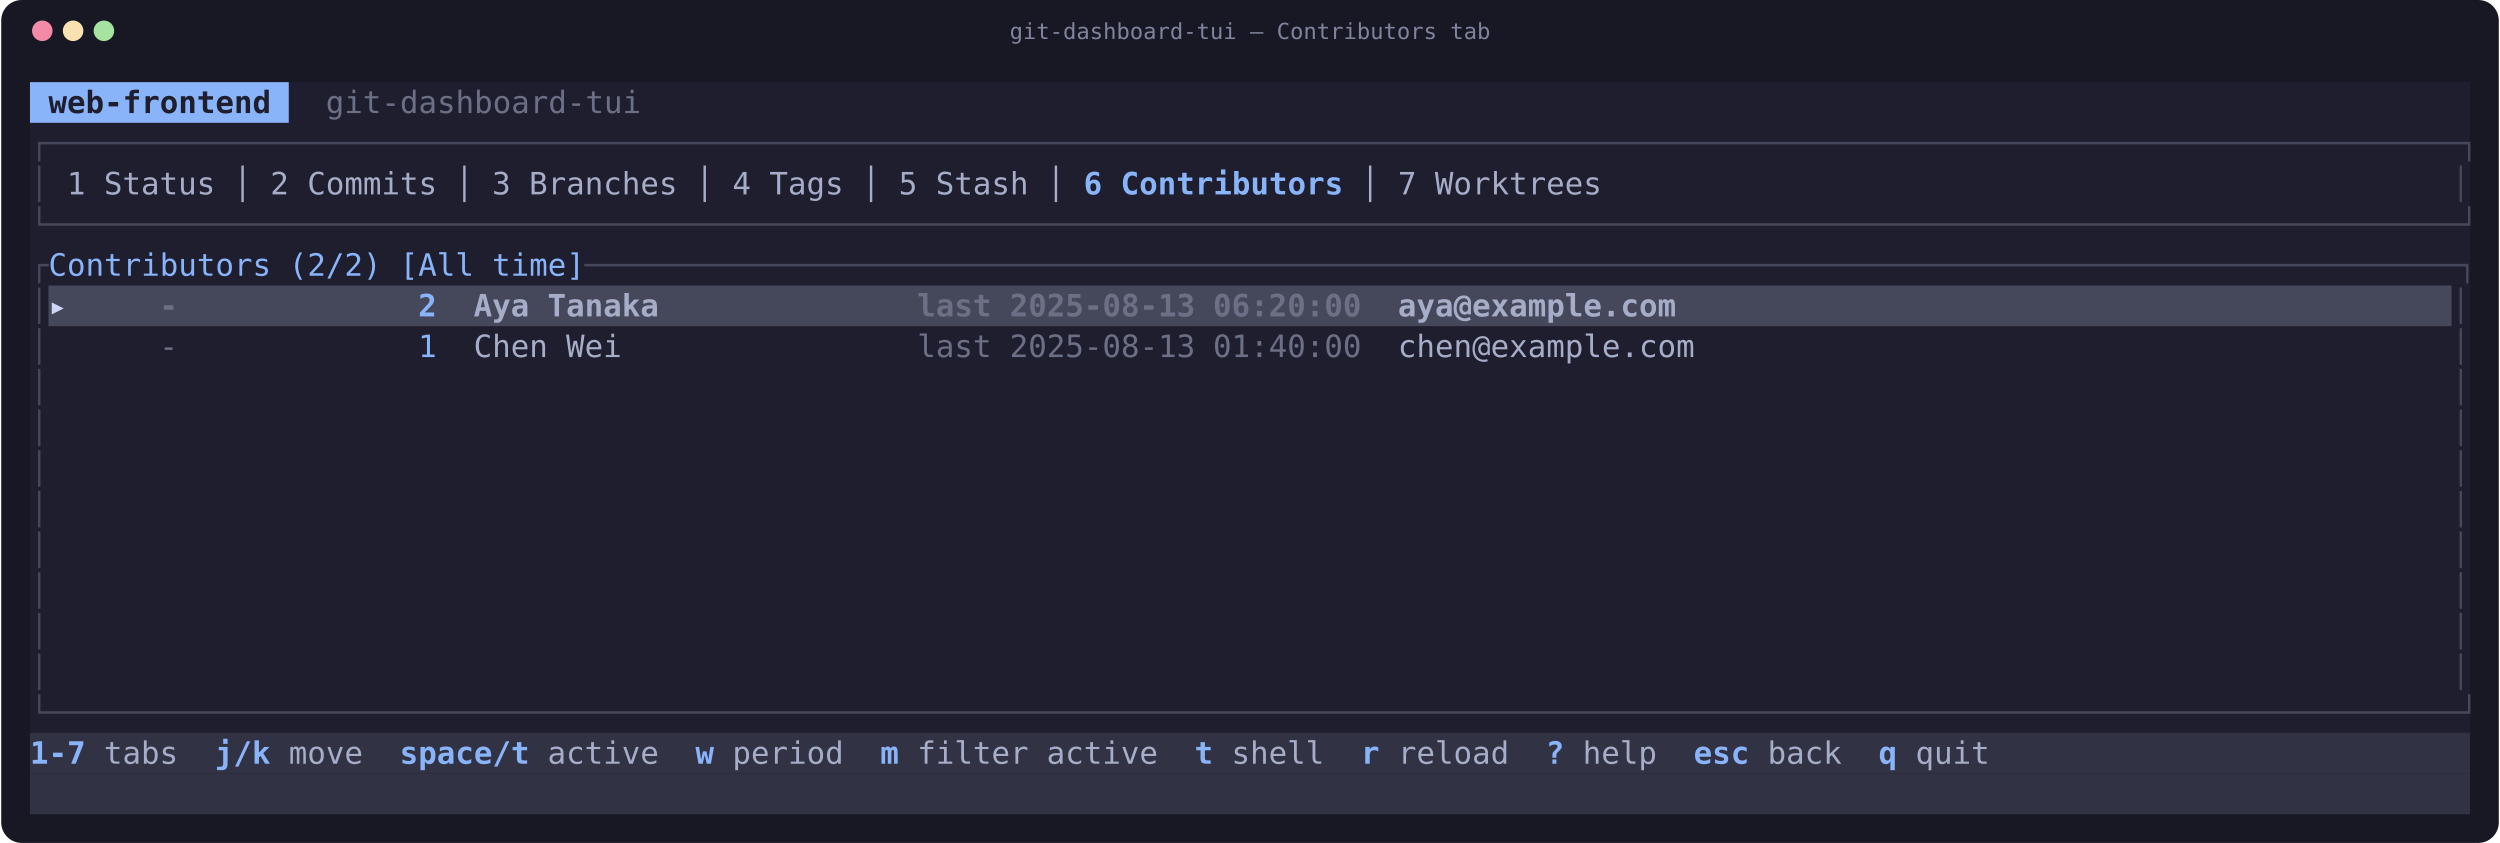
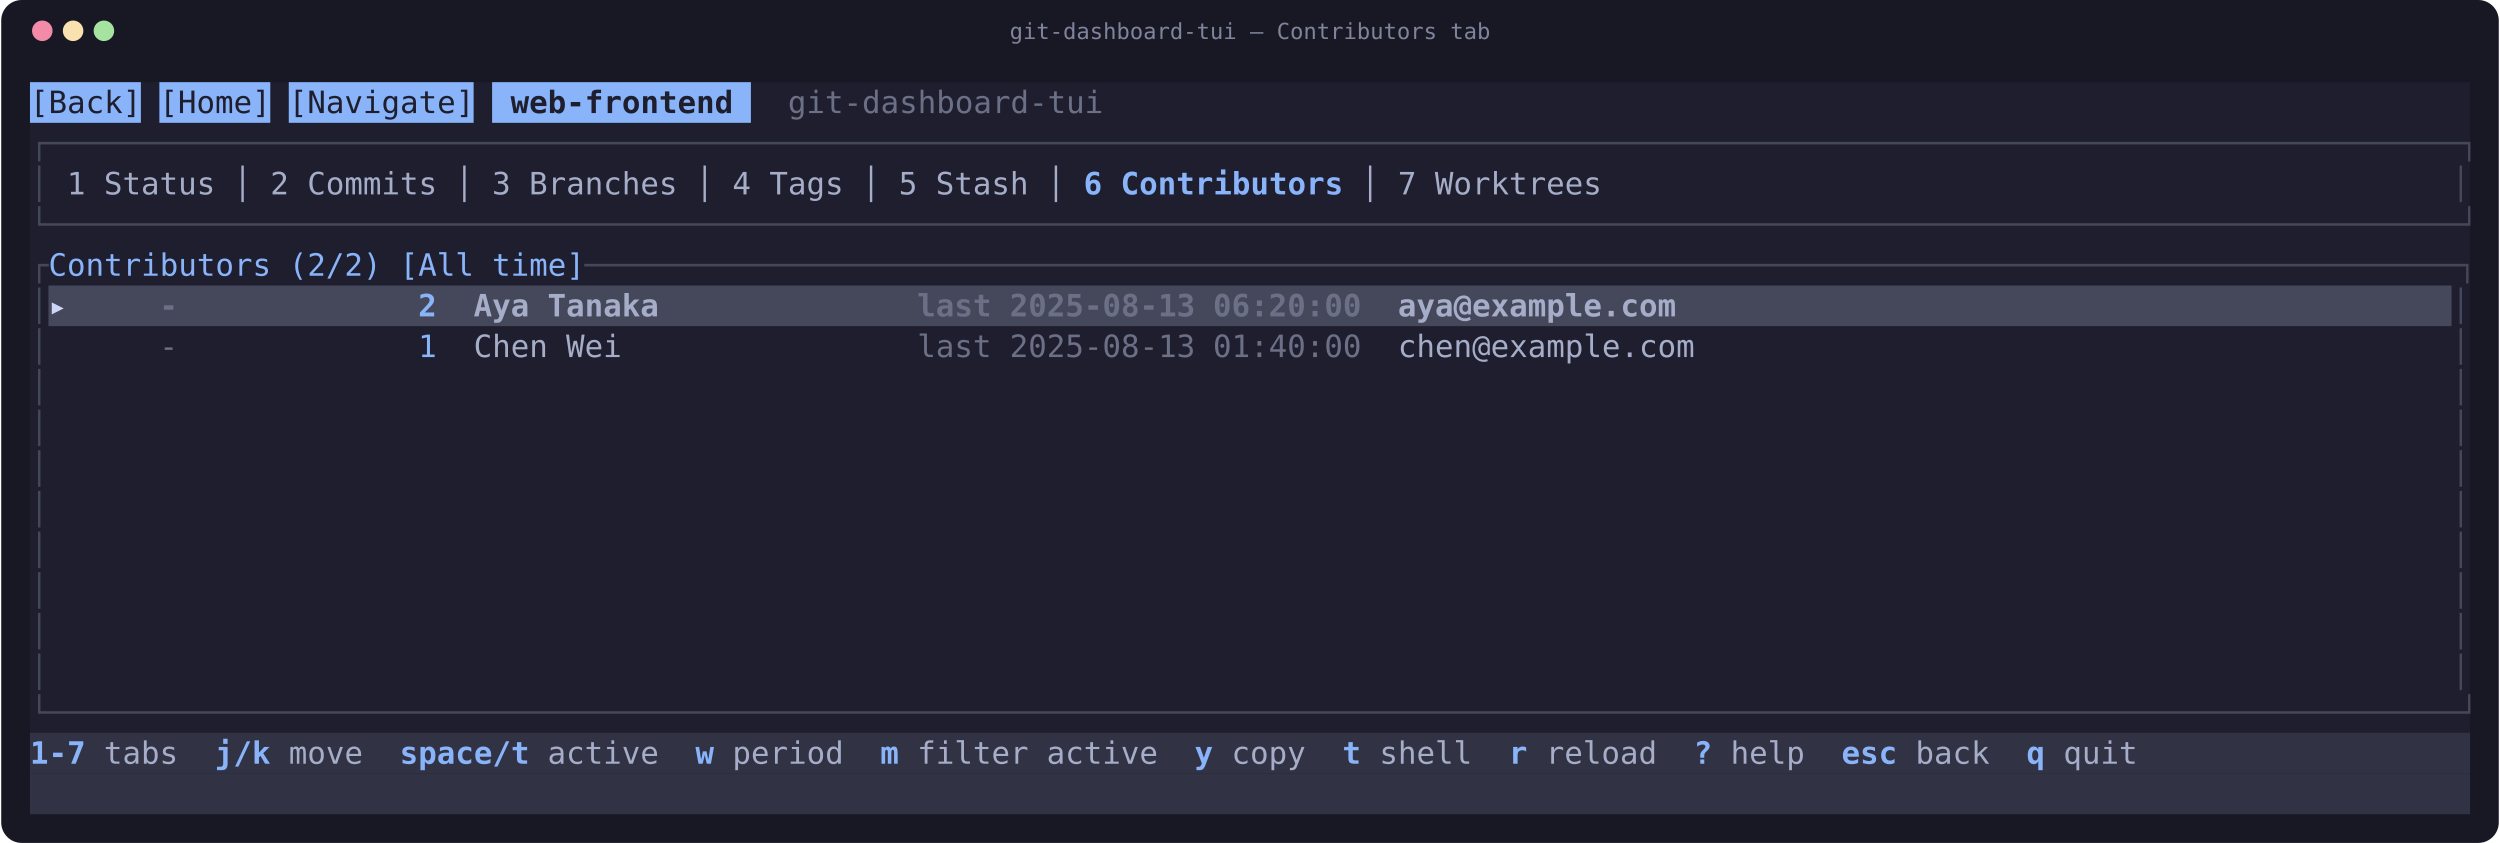
<svg xmlns="http://www.w3.org/2000/svg" width="1216" height="410" viewBox="0 0 1216.00 410.40" font-family="ui-monospace,SFMono-Regular,Menlo,Consolas,'DejaVu Sans Mono','Noto Sans Mono CJK JP','Hiragino Kaku Gothic ProN','Yu Gothic',monospace" font-size="15.0">
  <rect width="1216.00" height="410.40" rx="10" fill="#181825" />
  <circle cx="20.0" cy="15.0" r="5" fill="#f38ba8" />
  <circle cx="35.0" cy="15.0" r="5" fill="#f9e2af" />
  <circle cx="50.0" cy="15.0" r="5" fill="#a6e3a1" />
  <text x="608.0" y="19.0" fill="#7f849c" font-size="10.8" text-anchor="middle">git-dashboard-tui — Contributors tab</text>
  <rect x="14.00" y="40.00" width="1188.00" height="356.40" fill="#1e1e2e" />
-   <rect x="14.00" y="40.00" width="126.00" height="19.80" fill="#89b4fa" />
-   <text x="23.00" y="55.05" fill="#1e1e2e" font-weight="bold" xml:space="preserve">web-frontend</text>
-   <text x="158.00" y="55.05" fill="#6c7086" xml:space="preserve">git-dashboard-tui</text>
-   <text x="14.00" y="74.85" fill="#45475a" xml:space="preserve">┌──────────────────────────────────────────────────────────────────────────────────────────────────────────────────────────────────┐</text>
-   <text x="14.00" y="94.65" fill="#45475a" xml:space="preserve">│</text>
-   <text x="32.00" y="94.65" fill="#a6adc8" xml:space="preserve">1</text>
-   <text x="50.00" y="94.65" fill="#a6adc8" xml:space="preserve">Status</text>
-   <text x="113.00" y="94.65" fill="#a6adc8" xml:space="preserve">│</text>
-   <text x="131.00" y="94.65" fill="#a6adc8" xml:space="preserve">2</text>
-   <text x="149.00" y="94.65" fill="#a6adc8" xml:space="preserve">Commits</text>
-   <text x="221.00" y="94.65" fill="#a6adc8" xml:space="preserve">│</text>
-   <text x="239.00" y="94.65" fill="#a6adc8" xml:space="preserve">3</text>
-   <text x="257.00" y="94.65" fill="#a6adc8" xml:space="preserve">Branches</text>
-   <text x="338.00" y="94.65" fill="#a6adc8" xml:space="preserve">│</text>
-   <text x="356.00" y="94.65" fill="#a6adc8" xml:space="preserve">4</text>
-   <text x="374.00" y="94.65" fill="#a6adc8" xml:space="preserve">Tags</text>
-   <text x="419.00" y="94.65" fill="#a6adc8" xml:space="preserve">│</text>
-   <text x="437.00" y="94.65" fill="#a6adc8" xml:space="preserve">5</text>
-   <text x="455.00" y="94.65" fill="#a6adc8" xml:space="preserve">Stash</text>
-   <text x="509.00" y="94.65" fill="#a6adc8" xml:space="preserve">│</text>
-   <text x="527.00" y="94.65" fill="#89b4fa" font-weight="bold" xml:space="preserve">6</text>
-   <text x="545.00" y="94.65" fill="#89b4fa" font-weight="bold" xml:space="preserve">Contributors</text>
-   <text x="662.00" y="94.65" fill="#a6adc8" xml:space="preserve">│</text>
-   <text x="680.00" y="94.65" fill="#a6adc8" xml:space="preserve">7</text>
-   <text x="698.00" y="94.65" fill="#a6adc8" xml:space="preserve">Worktrees</text>
-   <text x="1193.00" y="94.65" fill="#45475a" xml:space="preserve">│</text>
-   <text x="14.00" y="114.45" fill="#45475a" xml:space="preserve">└──────────────────────────────────────────────────────────────────────────────────────────────────────────────────────────────────┘</text>
-   <text x="14.00" y="134.25" fill="#45475a" xml:space="preserve">┌</text>
-   <text x="23.00" y="134.25" fill="#89b4fa" xml:space="preserve">Contributors</text>
-   <text x="140.00" y="134.25" fill="#89b4fa" xml:space="preserve">(2/2)</text>
-   <text x="194.00" y="134.25" fill="#89b4fa" xml:space="preserve">[All</text>
-   <text x="239.00" y="134.25" fill="#89b4fa" xml:space="preserve">time]</text>
-   <text x="284.00" y="134.25" fill="#45475a" xml:space="preserve">─────────────────────────────────────────────────────────────────────────────────────────────────────┐</text>
+   <rect x="14.00" y="40.00" width="54.00" height="19.80" fill="#89b4fa" />
+   <rect x="77.00" y="40.00" width="54.00" height="19.80" fill="#89b4fa" />
+   <rect x="140.00" y="40.00" width="90.00" height="19.80" fill="#89b4fa" />
+   <rect x="239.00" y="40.00" width="126.00" height="19.80" fill="#89b4fa" />
+   <text x="14.00" y="55.05" fill="#1e1e2e" textLength="54.00" lengthAdjust="spacingAndGlyphs" xml:space="preserve">[Back]</text>
+   <text x="77.00" y="55.05" fill="#1e1e2e" textLength="54.00" lengthAdjust="spacingAndGlyphs" xml:space="preserve">[Home]</text>
+   <text x="140.00" y="55.05" fill="#1e1e2e" textLength="90.00" lengthAdjust="spacingAndGlyphs" xml:space="preserve">[Navigate]</text>
+   <text x="248.00" y="55.05" fill="#1e1e2e" font-weight="bold" textLength="108.00" lengthAdjust="spacingAndGlyphs" xml:space="preserve">web-frontend</text>
+   <text x="383.00" y="55.05" fill="#6c7086" textLength="153.00" lengthAdjust="spacingAndGlyphs" xml:space="preserve">git-dashboard-tui</text>
+   <text x="14.00" y="74.85" fill="#45475a" textLength="1188.00" lengthAdjust="spacingAndGlyphs" xml:space="preserve">┌──────────────────────────────────────────────────────────────────────────────────────────────────────────────────────────────────┐</text>
+   <text x="14.00" y="94.65" fill="#45475a" textLength="9.00" lengthAdjust="spacingAndGlyphs" xml:space="preserve">│</text>
+   <text x="32.00" y="94.65" fill="#a6adc8" textLength="9.00" lengthAdjust="spacingAndGlyphs" xml:space="preserve">1</text>
+   <text x="50.00" y="94.65" fill="#a6adc8" textLength="54.00" lengthAdjust="spacingAndGlyphs" xml:space="preserve">Status</text>
+   <text x="113.00" y="94.65" fill="#a6adc8" textLength="9.00" lengthAdjust="spacingAndGlyphs" xml:space="preserve">│</text>
+   <text x="131.00" y="94.65" fill="#a6adc8" textLength="9.00" lengthAdjust="spacingAndGlyphs" xml:space="preserve">2</text>
+   <text x="149.00" y="94.65" fill="#a6adc8" textLength="63.00" lengthAdjust="spacingAndGlyphs" xml:space="preserve">Commits</text>
+   <text x="221.00" y="94.65" fill="#a6adc8" textLength="9.00" lengthAdjust="spacingAndGlyphs" xml:space="preserve">│</text>
+   <text x="239.00" y="94.65" fill="#a6adc8" textLength="9.00" lengthAdjust="spacingAndGlyphs" xml:space="preserve">3</text>
+   <text x="257.00" y="94.65" fill="#a6adc8" textLength="72.00" lengthAdjust="spacingAndGlyphs" xml:space="preserve">Branches</text>
+   <text x="338.00" y="94.65" fill="#a6adc8" textLength="9.00" lengthAdjust="spacingAndGlyphs" xml:space="preserve">│</text>
+   <text x="356.00" y="94.65" fill="#a6adc8" textLength="9.00" lengthAdjust="spacingAndGlyphs" xml:space="preserve">4</text>
+   <text x="374.00" y="94.65" fill="#a6adc8" textLength="36.00" lengthAdjust="spacingAndGlyphs" xml:space="preserve">Tags</text>
+   <text x="419.00" y="94.65" fill="#a6adc8" textLength="9.00" lengthAdjust="spacingAndGlyphs" xml:space="preserve">│</text>
+   <text x="437.00" y="94.65" fill="#a6adc8" textLength="9.00" lengthAdjust="spacingAndGlyphs" xml:space="preserve">5</text>
+   <text x="455.00" y="94.65" fill="#a6adc8" textLength="45.00" lengthAdjust="spacingAndGlyphs" xml:space="preserve">Stash</text>
+   <text x="509.00" y="94.65" fill="#a6adc8" textLength="9.00" lengthAdjust="spacingAndGlyphs" xml:space="preserve">│</text>
+   <text x="527.00" y="94.65" fill="#89b4fa" font-weight="bold" textLength="9.00" lengthAdjust="spacingAndGlyphs" xml:space="preserve">6</text>
+   <text x="545.00" y="94.65" fill="#89b4fa" font-weight="bold" textLength="108.00" lengthAdjust="spacingAndGlyphs" xml:space="preserve">Contributors</text>
+   <text x="662.00" y="94.65" fill="#a6adc8" textLength="9.00" lengthAdjust="spacingAndGlyphs" xml:space="preserve">│</text>
+   <text x="680.00" y="94.65" fill="#a6adc8" textLength="9.00" lengthAdjust="spacingAndGlyphs" xml:space="preserve">7</text>
+   <text x="698.00" y="94.65" fill="#a6adc8" textLength="81.00" lengthAdjust="spacingAndGlyphs" xml:space="preserve">Worktrees</text>
+   <text x="1193.00" y="94.65" fill="#45475a" textLength="9.00" lengthAdjust="spacingAndGlyphs" xml:space="preserve">│</text>
+   <text x="14.00" y="114.45" fill="#45475a" textLength="1188.00" lengthAdjust="spacingAndGlyphs" xml:space="preserve">└──────────────────────────────────────────────────────────────────────────────────────────────────────────────────────────────────┘</text>
+   <text x="14.00" y="134.25" fill="#45475a" textLength="9.00" lengthAdjust="spacingAndGlyphs" xml:space="preserve">┌</text>
+   <text x="23.00" y="134.25" fill="#89b4fa" textLength="108.00" lengthAdjust="spacingAndGlyphs" xml:space="preserve">Contributors</text>
+   <text x="140.00" y="134.25" fill="#89b4fa" textLength="45.00" lengthAdjust="spacingAndGlyphs" xml:space="preserve">(2/2)</text>
+   <text x="194.00" y="134.25" fill="#89b4fa" textLength="36.00" lengthAdjust="spacingAndGlyphs" xml:space="preserve">[All</text>
+   <text x="239.00" y="134.25" fill="#89b4fa" textLength="45.00" lengthAdjust="spacingAndGlyphs" xml:space="preserve">time]</text>
+   <text x="284.00" y="134.25" fill="#45475a" textLength="918.00" lengthAdjust="spacingAndGlyphs" xml:space="preserve">─────────────────────────────────────────────────────────────────────────────────────────────────────┐</text>
  <rect x="23.00" y="139.00" width="1170.00" height="19.80" fill="#45475a" />
-   <text x="14.00" y="154.05" fill="#45475a" xml:space="preserve">│</text>
-   <text x="23.00" y="154.05" fill="#cdd6f4" font-weight="bold" xml:space="preserve">▸</text>
-   <text x="77.00" y="154.05" fill="#6c7086" font-weight="bold" xml:space="preserve">-</text>
-   <text x="203.00" y="154.05" fill="#89b4fa" font-weight="bold" xml:space="preserve">2</text>
-   <text x="230.00" y="154.05" fill="#a6adc8" font-weight="bold" xml:space="preserve">Aya</text>
-   <text x="266.00" y="154.05" fill="#a6adc8" font-weight="bold" xml:space="preserve">Tanaka</text>
-   <text x="446.00" y="154.05" fill="#6c7086" font-weight="bold" xml:space="preserve">last</text>
-   <text x="491.00" y="154.05" fill="#6c7086" font-weight="bold" xml:space="preserve">2025-08-13</text>
-   <text x="590.00" y="154.05" fill="#6c7086" font-weight="bold" xml:space="preserve">06:20:00</text>
-   <text x="680.00" y="154.05" fill="#a6adc8" font-weight="bold" xml:space="preserve">aya@example.com</text>
-   <text x="1193.00" y="154.05" fill="#45475a" xml:space="preserve">│</text>
-   <text x="14.00" y="173.85" fill="#45475a" xml:space="preserve">│</text>
-   <text x="77.00" y="173.85" fill="#6c7086" xml:space="preserve">-</text>
-   <text x="203.00" y="173.85" fill="#89b4fa" xml:space="preserve">1</text>
-   <text x="230.00" y="173.85" fill="#a6adc8" xml:space="preserve">Chen</text>
-   <text x="275.00" y="173.85" fill="#a6adc8" xml:space="preserve">Wei</text>
-   <text x="446.00" y="173.85" fill="#6c7086" xml:space="preserve">last</text>
-   <text x="491.00" y="173.85" fill="#6c7086" xml:space="preserve">2025-08-13</text>
-   <text x="590.00" y="173.85" fill="#6c7086" xml:space="preserve">01:40:00</text>
-   <text x="680.00" y="173.85" fill="#a6adc8" xml:space="preserve">chen@example.com</text>
-   <text x="1193.00" y="173.85" fill="#45475a" xml:space="preserve">│</text>
-   <text x="14.00" y="193.65" fill="#45475a" xml:space="preserve">│</text>
-   <text x="1193.00" y="193.65" fill="#45475a" xml:space="preserve">│</text>
-   <text x="14.00" y="213.45" fill="#45475a" xml:space="preserve">│</text>
-   <text x="1193.00" y="213.45" fill="#45475a" xml:space="preserve">│</text>
-   <text x="14.00" y="233.25" fill="#45475a" xml:space="preserve">│</text>
-   <text x="1193.00" y="233.25" fill="#45475a" xml:space="preserve">│</text>
-   <text x="14.00" y="253.05" fill="#45475a" xml:space="preserve">│</text>
-   <text x="1193.00" y="253.05" fill="#45475a" xml:space="preserve">│</text>
-   <text x="14.00" y="272.85" fill="#45475a" xml:space="preserve">│</text>
-   <text x="1193.00" y="272.85" fill="#45475a" xml:space="preserve">│</text>
-   <text x="14.00" y="292.65" fill="#45475a" xml:space="preserve">│</text>
-   <text x="1193.00" y="292.65" fill="#45475a" xml:space="preserve">│</text>
-   <text x="14.00" y="312.45" fill="#45475a" xml:space="preserve">│</text>
-   <text x="1193.00" y="312.45" fill="#45475a" xml:space="preserve">│</text>
-   <text x="14.00" y="332.25" fill="#45475a" xml:space="preserve">│</text>
-   <text x="1193.00" y="332.25" fill="#45475a" xml:space="preserve">│</text>
-   <text x="14.00" y="352.05" fill="#45475a" xml:space="preserve">└──────────────────────────────────────────────────────────────────────────────────────────────────────────────────────────────────┘</text>
+   <text x="14.00" y="154.05" fill="#45475a" textLength="9.00" lengthAdjust="spacingAndGlyphs" xml:space="preserve">│</text>
+   <text x="23.00" y="154.05" fill="#cdd6f4" font-weight="bold" textLength="9.00" lengthAdjust="spacingAndGlyphs" xml:space="preserve">▸</text>
+   <text x="77.00" y="154.05" fill="#6c7086" font-weight="bold" textLength="9.00" lengthAdjust="spacingAndGlyphs" xml:space="preserve">-</text>
+   <text x="203.00" y="154.05" fill="#89b4fa" font-weight="bold" textLength="9.00" lengthAdjust="spacingAndGlyphs" xml:space="preserve">2</text>
+   <text x="230.00" y="154.05" fill="#a6adc8" font-weight="bold" textLength="27.00" lengthAdjust="spacingAndGlyphs" xml:space="preserve">Aya</text>
+   <text x="266.00" y="154.05" fill="#a6adc8" font-weight="bold" textLength="54.00" lengthAdjust="spacingAndGlyphs" xml:space="preserve">Tanaka</text>
+   <text x="446.00" y="154.05" fill="#6c7086" font-weight="bold" textLength="36.00" lengthAdjust="spacingAndGlyphs" xml:space="preserve">last</text>
+   <text x="491.00" y="154.05" fill="#6c7086" font-weight="bold" textLength="90.00" lengthAdjust="spacingAndGlyphs" xml:space="preserve">2025-08-13</text>
+   <text x="590.00" y="154.05" fill="#6c7086" font-weight="bold" textLength="72.00" lengthAdjust="spacingAndGlyphs" xml:space="preserve">06:20:00</text>
+   <text x="680.00" y="154.05" fill="#a6adc8" font-weight="bold" textLength="135.00" lengthAdjust="spacingAndGlyphs" xml:space="preserve">aya@example.com</text>
+   <text x="1193.00" y="154.05" fill="#45475a" textLength="9.00" lengthAdjust="spacingAndGlyphs" xml:space="preserve">│</text>
+   <text x="14.00" y="173.85" fill="#45475a" textLength="9.00" lengthAdjust="spacingAndGlyphs" xml:space="preserve">│</text>
+   <text x="77.00" y="173.85" fill="#6c7086" textLength="9.00" lengthAdjust="spacingAndGlyphs" xml:space="preserve">-</text>
+   <text x="203.00" y="173.85" fill="#89b4fa" textLength="9.00" lengthAdjust="spacingAndGlyphs" xml:space="preserve">1</text>
+   <text x="230.00" y="173.85" fill="#a6adc8" textLength="36.00" lengthAdjust="spacingAndGlyphs" xml:space="preserve">Chen</text>
+   <text x="275.00" y="173.85" fill="#a6adc8" textLength="27.00" lengthAdjust="spacingAndGlyphs" xml:space="preserve">Wei</text>
+   <text x="446.00" y="173.85" fill="#6c7086" textLength="36.00" lengthAdjust="spacingAndGlyphs" xml:space="preserve">last</text>
+   <text x="491.00" y="173.85" fill="#6c7086" textLength="90.00" lengthAdjust="spacingAndGlyphs" xml:space="preserve">2025-08-13</text>
+   <text x="590.00" y="173.85" fill="#6c7086" textLength="72.00" lengthAdjust="spacingAndGlyphs" xml:space="preserve">01:40:00</text>
+   <text x="680.00" y="173.85" fill="#a6adc8" textLength="144.00" lengthAdjust="spacingAndGlyphs" xml:space="preserve">chen@example.com</text>
+   <text x="1193.00" y="173.85" fill="#45475a" textLength="9.00" lengthAdjust="spacingAndGlyphs" xml:space="preserve">│</text>
+   <text x="14.00" y="193.65" fill="#45475a" textLength="9.00" lengthAdjust="spacingAndGlyphs" xml:space="preserve">│</text>
+   <text x="1193.00" y="193.65" fill="#45475a" textLength="9.00" lengthAdjust="spacingAndGlyphs" xml:space="preserve">│</text>
+   <text x="14.00" y="213.45" fill="#45475a" textLength="9.00" lengthAdjust="spacingAndGlyphs" xml:space="preserve">│</text>
+   <text x="1193.00" y="213.45" fill="#45475a" textLength="9.00" lengthAdjust="spacingAndGlyphs" xml:space="preserve">│</text>
+   <text x="14.00" y="233.25" fill="#45475a" textLength="9.00" lengthAdjust="spacingAndGlyphs" xml:space="preserve">│</text>
+   <text x="1193.00" y="233.25" fill="#45475a" textLength="9.00" lengthAdjust="spacingAndGlyphs" xml:space="preserve">│</text>
+   <text x="14.00" y="253.05" fill="#45475a" textLength="9.00" lengthAdjust="spacingAndGlyphs" xml:space="preserve">│</text>
+   <text x="1193.00" y="253.05" fill="#45475a" textLength="9.00" lengthAdjust="spacingAndGlyphs" xml:space="preserve">│</text>
+   <text x="14.00" y="272.85" fill="#45475a" textLength="9.00" lengthAdjust="spacingAndGlyphs" xml:space="preserve">│</text>
+   <text x="1193.00" y="272.85" fill="#45475a" textLength="9.00" lengthAdjust="spacingAndGlyphs" xml:space="preserve">│</text>
+   <text x="14.00" y="292.65" fill="#45475a" textLength="9.00" lengthAdjust="spacingAndGlyphs" xml:space="preserve">│</text>
+   <text x="1193.00" y="292.65" fill="#45475a" textLength="9.00" lengthAdjust="spacingAndGlyphs" xml:space="preserve">│</text>
+   <text x="14.00" y="312.45" fill="#45475a" textLength="9.00" lengthAdjust="spacingAndGlyphs" xml:space="preserve">│</text>
+   <text x="1193.00" y="312.45" fill="#45475a" textLength="9.00" lengthAdjust="spacingAndGlyphs" xml:space="preserve">│</text>
+   <text x="14.00" y="332.25" fill="#45475a" textLength="9.00" lengthAdjust="spacingAndGlyphs" xml:space="preserve">│</text>
+   <text x="1193.00" y="332.25" fill="#45475a" textLength="9.00" lengthAdjust="spacingAndGlyphs" xml:space="preserve">│</text>
+   <text x="14.00" y="352.05" fill="#45475a" textLength="1188.00" lengthAdjust="spacingAndGlyphs" xml:space="preserve">└──────────────────────────────────────────────────────────────────────────────────────────────────────────────────────────────────┘</text>
  <rect x="14.00" y="356.80" width="1188.00" height="19.80" fill="#313244" />
-   <text x="14.00" y="371.85" fill="#89b4fa" font-weight="bold" xml:space="preserve">1-7</text>
-   <text x="50.00" y="371.85" fill="#a6adc8" xml:space="preserve">tabs</text>
-   <text x="104.00" y="371.85" fill="#89b4fa" font-weight="bold" xml:space="preserve">j/k</text>
-   <text x="140.00" y="371.85" fill="#a6adc8" xml:space="preserve">move</text>
-   <text x="194.00" y="371.85" fill="#89b4fa" font-weight="bold" xml:space="preserve">space/t</text>
-   <text x="266.00" y="371.85" fill="#a6adc8" xml:space="preserve">active</text>
-   <text x="338.00" y="371.85" fill="#89b4fa" font-weight="bold" xml:space="preserve">w</text>
-   <text x="356.00" y="371.85" fill="#a6adc8" xml:space="preserve">period</text>
-   <text x="428.00" y="371.85" fill="#89b4fa" font-weight="bold" xml:space="preserve">m</text>
-   <text x="446.00" y="371.85" fill="#a6adc8" xml:space="preserve">filter</text>
-   <text x="509.00" y="371.85" fill="#a6adc8" xml:space="preserve">active</text>
-   <text x="581.00" y="371.85" fill="#89b4fa" font-weight="bold" xml:space="preserve">t</text>
-   <text x="599.00" y="371.85" fill="#a6adc8" xml:space="preserve">shell</text>
-   <text x="662.00" y="371.85" fill="#89b4fa" font-weight="bold" xml:space="preserve">r</text>
-   <text x="680.00" y="371.85" fill="#a6adc8" xml:space="preserve">reload</text>
-   <text x="752.00" y="371.85" fill="#89b4fa" font-weight="bold" xml:space="preserve">?</text>
-   <text x="770.00" y="371.85" fill="#a6adc8" xml:space="preserve">help</text>
-   <text x="824.00" y="371.85" fill="#89b4fa" font-weight="bold" xml:space="preserve">esc</text>
-   <text x="860.00" y="371.85" fill="#a6adc8" xml:space="preserve">back</text>
-   <text x="914.00" y="371.85" fill="#89b4fa" font-weight="bold" xml:space="preserve">q</text>
-   <text x="932.00" y="371.85" fill="#a6adc8" xml:space="preserve">quit</text>
+   <text x="14.00" y="371.85" fill="#89b4fa" font-weight="bold" textLength="27.00" lengthAdjust="spacingAndGlyphs" xml:space="preserve">1-7</text>
+   <text x="50.00" y="371.85" fill="#a6adc8" textLength="36.00" lengthAdjust="spacingAndGlyphs" xml:space="preserve">tabs</text>
+   <text x="104.00" y="371.85" fill="#89b4fa" font-weight="bold" textLength="27.00" lengthAdjust="spacingAndGlyphs" xml:space="preserve">j/k</text>
+   <text x="140.00" y="371.85" fill="#a6adc8" textLength="36.00" lengthAdjust="spacingAndGlyphs" xml:space="preserve">move</text>
+   <text x="194.00" y="371.85" fill="#89b4fa" font-weight="bold" textLength="63.00" lengthAdjust="spacingAndGlyphs" xml:space="preserve">space/t</text>
+   <text x="266.00" y="371.85" fill="#a6adc8" textLength="54.00" lengthAdjust="spacingAndGlyphs" xml:space="preserve">active</text>
+   <text x="338.00" y="371.85" fill="#89b4fa" font-weight="bold" textLength="9.00" lengthAdjust="spacingAndGlyphs" xml:space="preserve">w</text>
+   <text x="356.00" y="371.85" fill="#a6adc8" textLength="54.00" lengthAdjust="spacingAndGlyphs" xml:space="preserve">period</text>
+   <text x="428.00" y="371.85" fill="#89b4fa" font-weight="bold" textLength="9.00" lengthAdjust="spacingAndGlyphs" xml:space="preserve">m</text>
+   <text x="446.00" y="371.85" fill="#a6adc8" textLength="54.00" lengthAdjust="spacingAndGlyphs" xml:space="preserve">filter</text>
+   <text x="509.00" y="371.85" fill="#a6adc8" textLength="54.00" lengthAdjust="spacingAndGlyphs" xml:space="preserve">active</text>
+   <text x="581.00" y="371.85" fill="#89b4fa" font-weight="bold" textLength="9.00" lengthAdjust="spacingAndGlyphs" xml:space="preserve">y</text>
+   <text x="599.00" y="371.85" fill="#a6adc8" textLength="36.00" lengthAdjust="spacingAndGlyphs" xml:space="preserve">copy</text>
+   <text x="653.00" y="371.85" fill="#89b4fa" font-weight="bold" textLength="9.00" lengthAdjust="spacingAndGlyphs" xml:space="preserve">t</text>
+   <text x="671.00" y="371.85" fill="#a6adc8" textLength="45.00" lengthAdjust="spacingAndGlyphs" xml:space="preserve">shell</text>
+   <text x="734.00" y="371.85" fill="#89b4fa" font-weight="bold" textLength="9.00" lengthAdjust="spacingAndGlyphs" xml:space="preserve">r</text>
+   <text x="752.00" y="371.85" fill="#a6adc8" textLength="54.00" lengthAdjust="spacingAndGlyphs" xml:space="preserve">reload</text>
+   <text x="824.00" y="371.85" fill="#89b4fa" font-weight="bold" textLength="9.00" lengthAdjust="spacingAndGlyphs" xml:space="preserve">?</text>
+   <text x="842.00" y="371.85" fill="#a6adc8" textLength="36.00" lengthAdjust="spacingAndGlyphs" xml:space="preserve">help</text>
+   <text x="896.00" y="371.85" fill="#89b4fa" font-weight="bold" textLength="27.00" lengthAdjust="spacingAndGlyphs" xml:space="preserve">esc</text>
+   <text x="932.00" y="371.85" fill="#a6adc8" textLength="36.00" lengthAdjust="spacingAndGlyphs" xml:space="preserve">back</text>
+   <text x="986.00" y="371.85" fill="#89b4fa" font-weight="bold" textLength="9.00" lengthAdjust="spacingAndGlyphs" xml:space="preserve">q</text>
+   <text x="1004.00" y="371.85" fill="#a6adc8" textLength="36.00" lengthAdjust="spacingAndGlyphs" xml:space="preserve">quit</text>
  <rect x="14.00" y="376.60" width="1188.00" height="19.80" fill="#313244" />
</svg>
